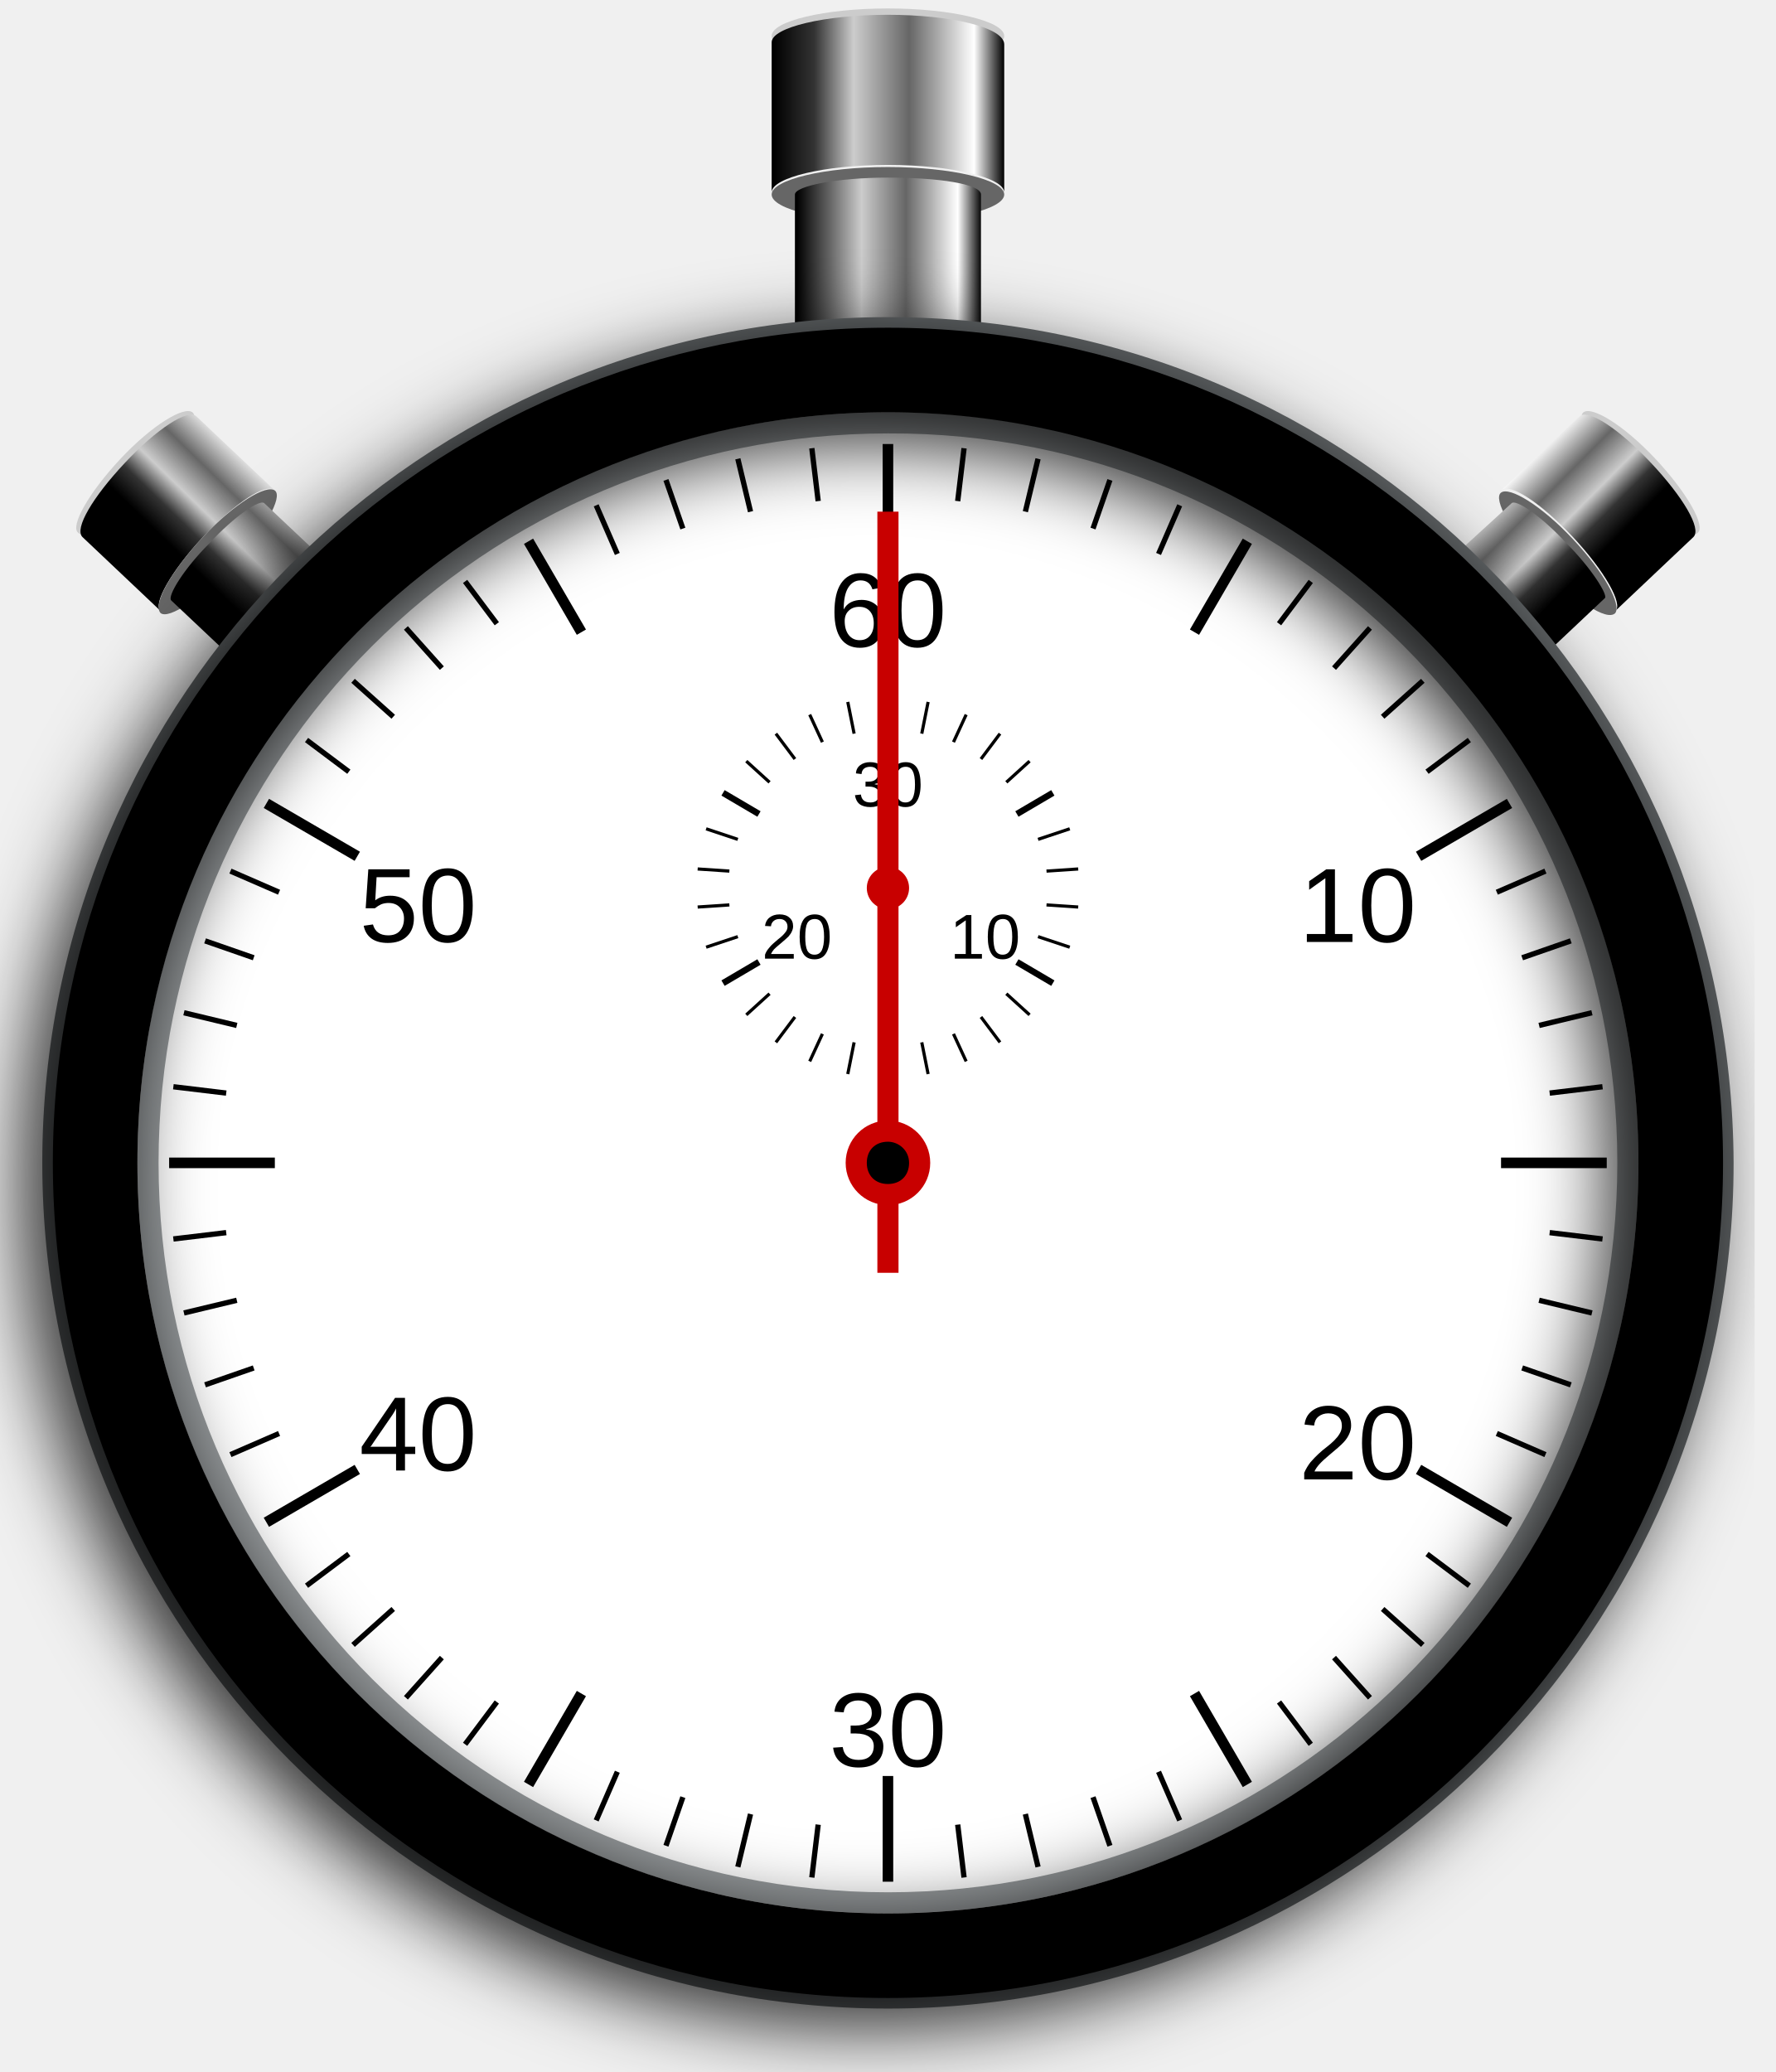
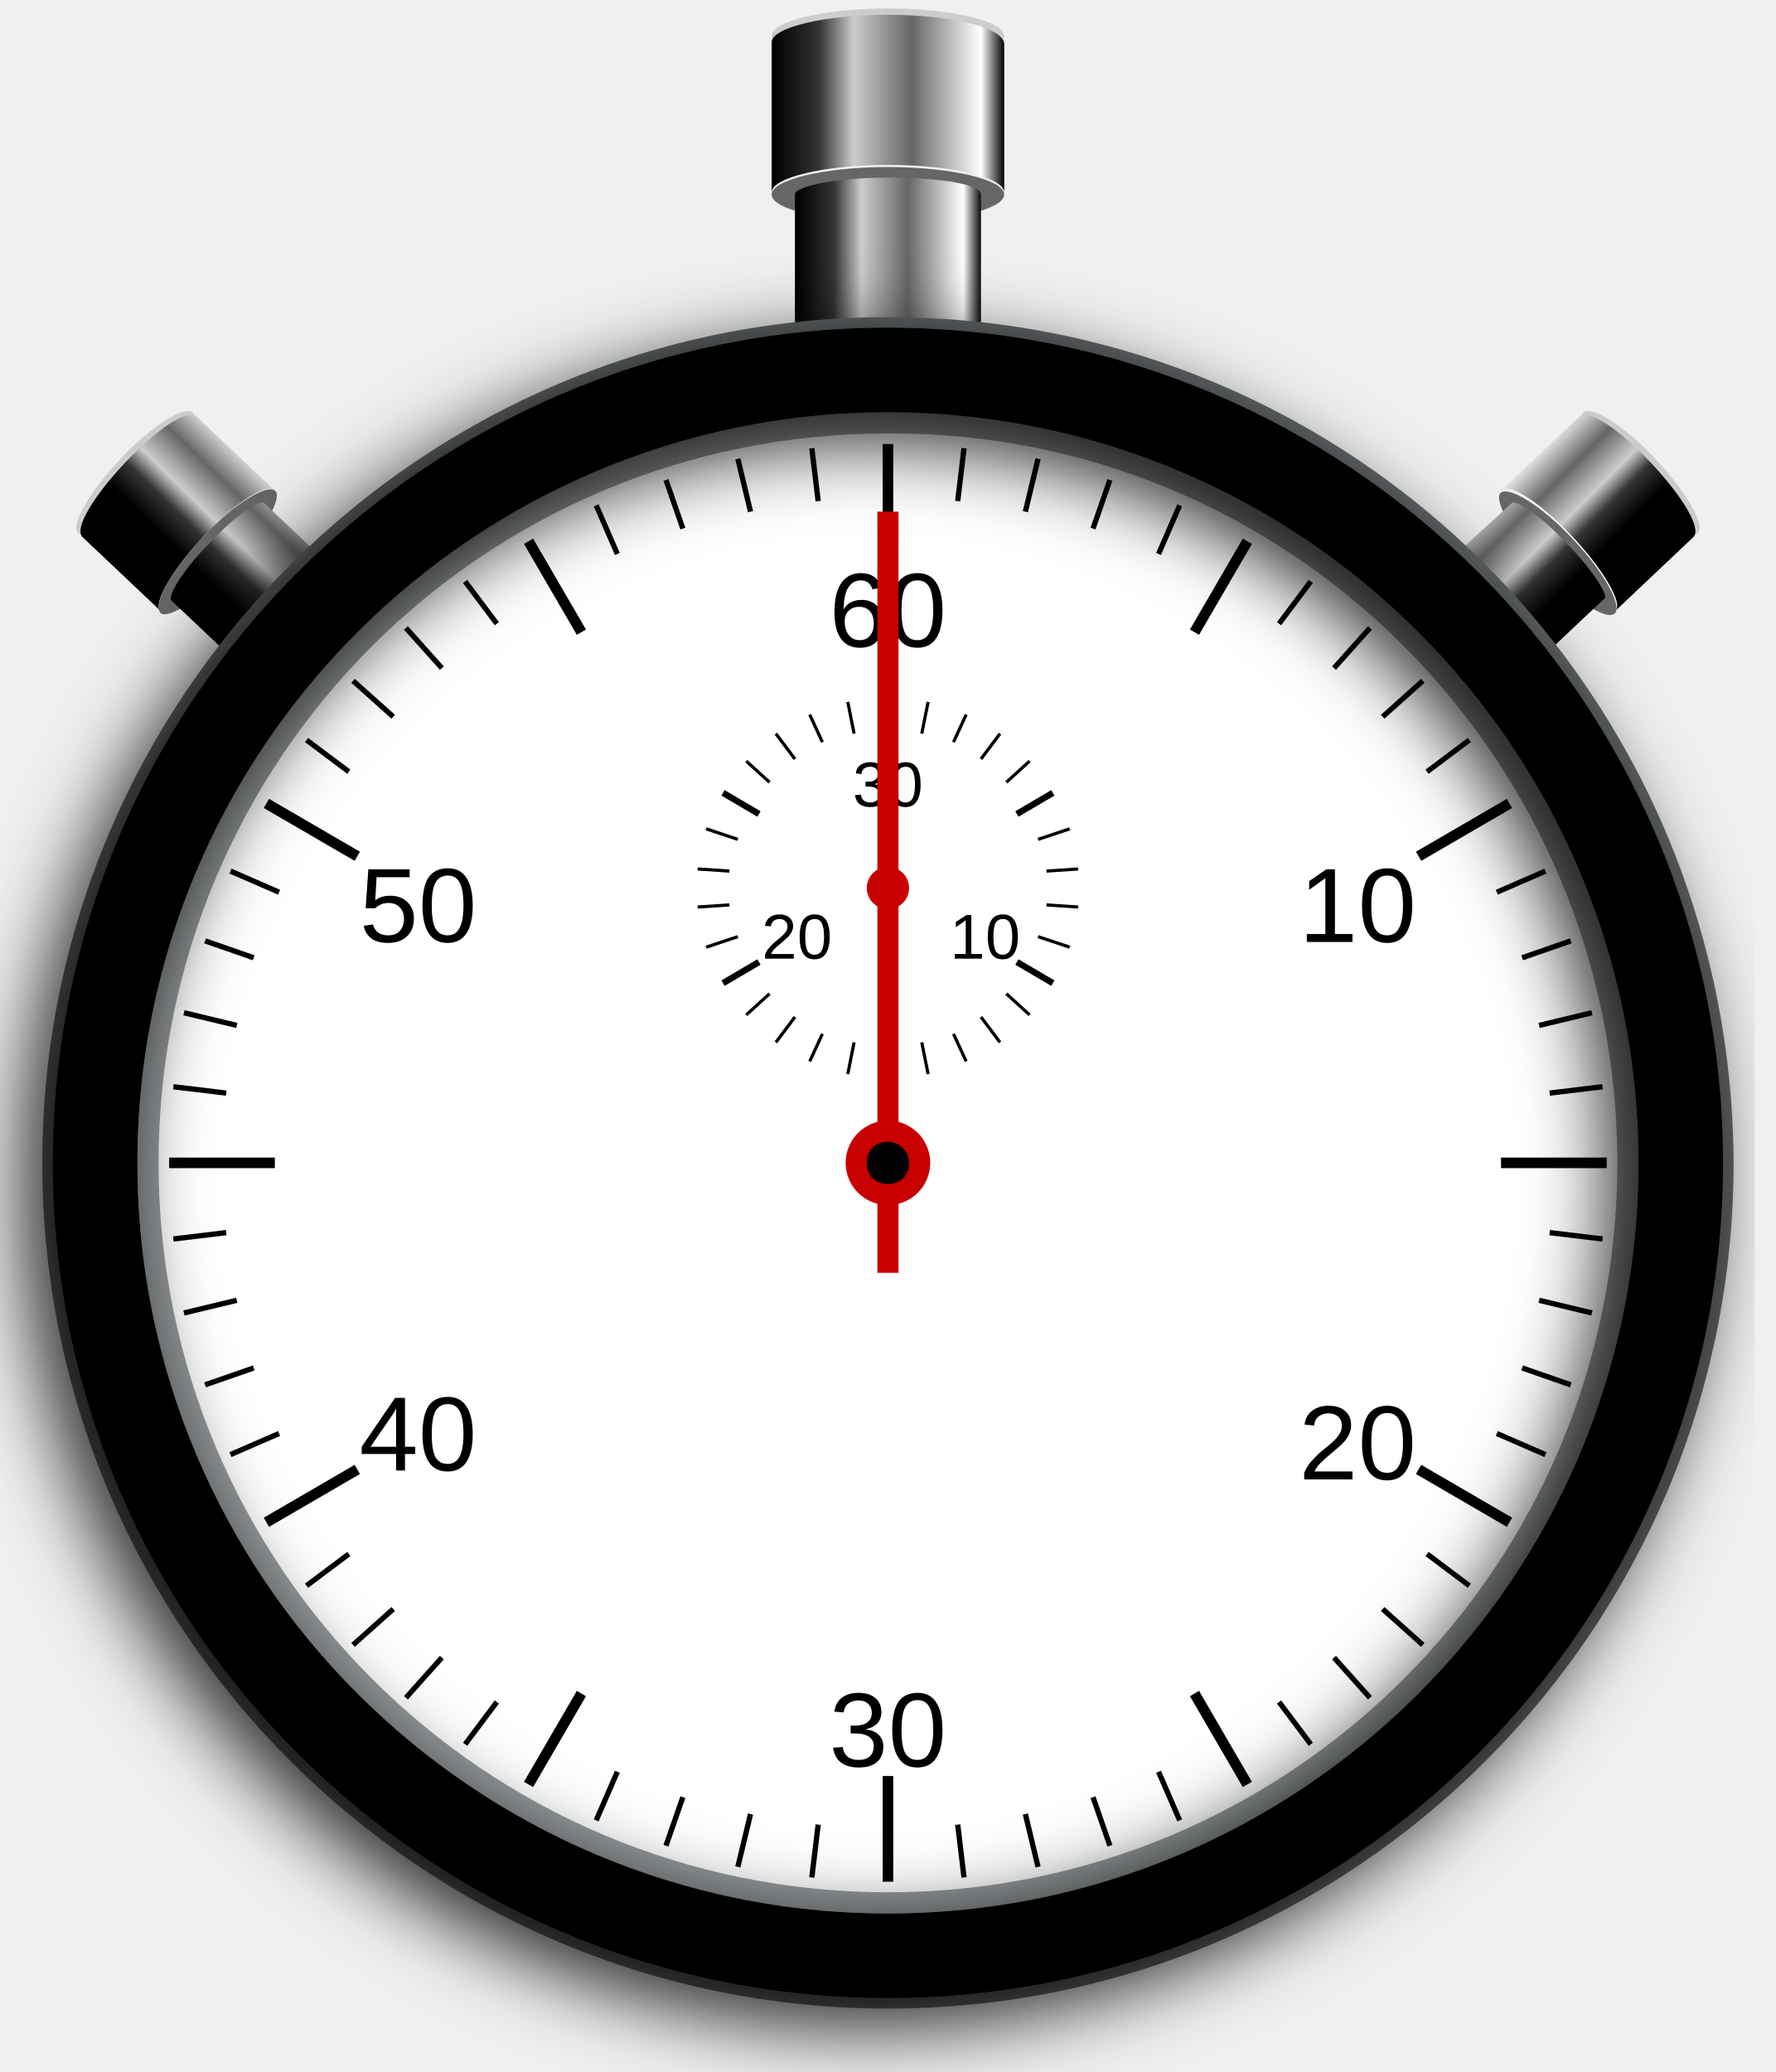
<svg xmlns="http://www.w3.org/2000/svg" version="1.1" id="Layer_1" x="0px" y="0px" viewBox="0 0 84 98" style="enable-background:new 0 0 84 98;" xml:space="preserve">
  <filter id="swshadow">
    <feDropShadow dx="-1" dy="1" stdDeviation="2" />
  </filter>
  <style type="text/css">
	.st0{fill:#CCCCCC;}
	.st1{fill:url(#path6078_1_);}
	.st2{fill:#666666;}
	.st3{fill:url(#path6076_1_);}
	.st4{fill:url(#path6034_1_);}
	.st5{opacity:0.3;fill:url(#path6932_1_);enable-background:new;}
	.st6{fill:url(#path6005_1_);}
	.st7{fill:url(#path6062_1_);}
	.st8{fill:url(#path6060_1_);}
	.st10{fill:#FFFFFF;stroke:#636769;stroke-width:1;}
	.st11{fill:none;stroke:#000000;stroke-width:4;filter:url(#swshadow);}
	.st12{fill:none;stroke:#969a9c;stroke-width:1;}
	.st13{fill:none;stroke:#000000;stroke-width:0.5;stroke-miterlimit:10;}
	.st14{fill:none;stroke:#000000;stroke-width:0.25;stroke-miterlimit:10;}
	.st15{font-family:'Arial';}
	.st16{font-size:5px;}
	.st17{fill:none;stroke:#000000;stroke-width:0.15;stroke-miterlimit:10;}
	.st18{fill:none;stroke:#000000;stroke-width:0.3;stroke-miterlimit:10;}
	.st19{font-size:3px;}
	.st20{fill:none;stroke:#C80000;stroke-width:0.5;}
	.st21{fill:#C80000;}
	.st22{fill:none;stroke:#C80000;transform-origin:42px 55px;animation:spin 60s infinite linear;}
	.st23{fill:#FFFFFF;fill-opacity:0.5;}
	@keyframes spin{0%{transform:rotate(0deg)}100%{transform:rotate(360deg)}}
</style>
  <path id="path6072" class="st0" d="M3.7,25.2c0.4,0.4,1.9-0.6,3.4-2.2s2.4-3.2,2-3.5s-1.9,0.6-3.4,2.2S3.3,24.9,3.7,25.2z" />
-   <linearGradient id="path6078_1_" gradientUnits="userSpaceOnUse" x1="13.252" y1="-1420.251" x2="8.762" y2="-1424.861" gradientTransform="matrix(1 0 0 -1 -1.56 -1399.927)">
+   <linearGradient id="path6078_1_" gradientUnits="userSpaceOnUse" x1="13.252" y1="-1420.251" x2="8.762" y2="-1424.861" gradientTransform="matrix(1 0 0 -1 -1.56 -1400)">
    <stop offset="0" style="stop-color:#000000" />
-     <stop offset="0.12" style="stop-color:#FFFFFF" />
-     <stop offset="0.41" style="stop-color:#666666" />
+     <stop offset="0.10" style="stop-color:#FFFFFF" />
+     <stop offset="0.40" style="stop-color:#666666" />
    <stop offset="0.65" style="stop-color:#CCCCCC" />
-     <stop offset="0.82" style="stop-color:#333333" />
+     <stop offset="0.80" style="stop-color:#333333" />
    <stop offset="1" style="stop-color:#000000" />
  </linearGradient>
  <path id="path6078" class="st1" d="M5.9,21.9c1.5-1.6,3-2.6,3.4-2.2l3.7,3.5c-0.4-0.4-1.9,0.6-3.4,2.2s-2.4,3.2-2,3.5l-3.7-3.5  C3.5,25,4.4,23.5,5.9,21.9z" />
  <path id="path6074" class="st2" d="M7.6,29c0.4,0.3,1.9-0.7,3.4-2.3s2.4-3.2,2-3.5s-1.9,0.6-3.4,2.2S7.2,28.6,7.6,29z" />
-   <linearGradient id="path6076_1_" gradientUnits="userSpaceOnUse" x1="17.146" y1="-1424.044" x2="12.656" y2="-1428.654" gradientTransform="matrix(1 0 0 -1 -1.56 -1399.927)">
+   <linearGradient id="path6076_1_" gradientUnits="userSpaceOnUse" x1="17.146" y1="-1424.044" x2="12.656" y2="-1428.654" gradientTransform="matrix(1 0 0 -1 -1.56 -1400)">
    <stop offset="0" style="stop-color:#000000" />
-     <stop offset="0.12" style="stop-color:#FFFFFF" />
-     <stop offset="0.41" style="stop-color:#666666" />
+     <stop offset="0.10" style="stop-color:#FFFFFF" />
+     <stop offset="0.40" style="stop-color:#666666" />
    <stop offset="0.65" style="stop-color:#CCCCCC" />
-     <stop offset="0.82" style="stop-color:#333333" />
+     <stop offset="0.80" style="stop-color:#333333" />
    <stop offset="1" style="stop-color:#000000" />
  </linearGradient>
  <path id="path6076" class="st3" d="M9.9,25.7c1.2-1.3,2.4-2.1,2.6-1.9l3.5,3.3c0.2,0.2-0.5,1.4-1.8,2.7s-2.4,2.1-2.6,1.9l-3.5-3.3  C7.9,28.2,8.7,26.9,9.9,25.7z" />
  <path id="path6044" class="st0" d="M47.5,1.7C47.5,2.4,45,3,42,3s-5.5-0.6-5.5-1.3S39,0.4,42,0.4S47.5,1,47.5,1.7z" />
-   <linearGradient id="path6034_1_" gradientUnits="userSpaceOnUse" x1="-146.939" y1="2552.439" x2="-156.549" y2="2552.439" gradientTransform="matrix(1.14 0 0 0.88 215.0101 -2241.246)">
+   <linearGradient id="path6034_1_" gradientUnits="userSpaceOnUse" x1="-146.939" y1="2552.439" x2="-156.549" y2="2552.439" gradientTransform="matrix(1.14 0 0 0.88 215.0101 -2240)">
    <stop offset="0" style="stop-color:#000000" />
-     <stop offset="0.13" style="stop-color:#FFFFFF" />
-     <stop offset="0.41" style="stop-color:#666666" />
+     <stop offset="0.10" style="stop-color:#FFFFFF" />
+     <stop offset="0.40" style="stop-color:#666666" />
    <stop offset="0.65" style="stop-color:#CCCCCC" />
-     <stop offset="0.82" style="stop-color:#333333" />
+     <stop offset="0.80" style="stop-color:#333333" />
    <stop offset="1" style="stop-color:#000000" />
  </linearGradient>
  <path id="path6034" class="st4" d="M42,0.7c-3,0-5.5,0.6-5.5,1.3v7.1c0-0.7,2.5-1.3,5.5-1.3s5.5,0.6,5.5,1.3v-7  C47.5,1.3,45,0.7,42,0.7z" />
  <path id="path6032" class="st2" d="M47.5,9.2c0,0.7-2.5,1.3-5.5,1.3s-5.5-0.6-5.5-1.3S39,7.9,42,7.9S47.5,8.5,47.5,9.2z" />
-   <linearGradient id="path6005_1_" gradientUnits="userSpaceOnUse" x1="-1.175" y1="2323.88" x2="-9.665" y2="2323.88" gradientTransform="matrix(1.03 0 0 0.97 47.645 -2241.664)">
+   <linearGradient id="path6005_1_" gradientUnits="userSpaceOnUse" x1="-1.175" y1="2323.88" x2="-9.665" y2="2323.88" gradientTransform="matrix(1.03 0 0 0.97 47.645 -2240)">
    <stop offset="0" style="stop-color:#000000" />
-     <stop offset="0.13" style="stop-color:#FFFFFF" />
-     <stop offset="0.41" style="stop-color:#666666" />
+     <stop offset="0.10" style="stop-color:#FFFFFF" />
+     <stop offset="0.40" style="stop-color:#666666" />
    <stop offset="0.65" style="stop-color:#CCCCCC" />
-     <stop offset="0.82" style="stop-color:#666666" />
+     <stop offset="0.80" style="stop-color:#333333" />
    <stop offset="1" style="stop-color:#000000" />
  </linearGradient>
  <path id="path6005" class="st6" d="M42,8.4c-2.4,0-4.4,0.4-4.4,0.8v6.6c0,0.5,2,0.8,4.4,0.8s4.4-0.4,4.4-0.8V9.2  C46.4,8.7,44.4,8.4,42,8.4z" />
  <path id="path6056" class="st0" d="M80.3,25.2c-0.4,0.4-1.9-0.6-3.4-2.2s-2.4-3.2-2-3.5s1.9,0.6,3.4,2.2S80.7,24.9,80.3,25.2z" />
-   <linearGradient id="path6062_1_" gradientUnits="userSpaceOnUse" x1="73.92" y1="-1420.462" x2="78.42" y2="-1424.932" gradientTransform="matrix(1 0 0 -1 -1.56 -1399.927)">
+   <linearGradient id="path6062_1_" gradientUnits="userSpaceOnUse" x1="73.92" y1="-1420.462" x2="78.42" y2="-1424.932" gradientTransform="matrix(1 0 0 -1 -1.56 -1400)">
    <stop offset="0" style="stop-color:#000000" />
-     <stop offset="0.13" style="stop-color:#FFFFFF" />
-     <stop offset="0.41" style="stop-color:#666666" />
+     <stop offset="0.10" style="stop-color:#FFFFFF" />
+     <stop offset="0.40" style="stop-color:#666666" />
    <stop offset="0.65" style="stop-color:#CCCCCC" />
-     <stop offset="0.82" style="stop-color:#333333" />
+     <stop offset="0.80" style="stop-color:#333333" />
    <stop offset="1" style="stop-color:#000000" />
  </linearGradient>
  <path id="path6062" class="st7" d="M78.1,21.9c-1.5-1.6-3-2.6-3.4-2.2L71,23.2c0.4-0.4,1.9,0.6,3.4,2.2s2.4,3.2,2,3.5l3.7-3.5  C80.5,25,79.6,23.5,78.1,21.9z" />
  <path id="path6058" class="st2" d="M76.4,29c-0.4,0.4-1.9-0.6-3.4-2.2s-2.4-3.2-2-3.5s1.9,0.6,3.4,2.2S76.7,28.6,76.4,29z" />
-   <linearGradient id="path6060_1_" gradientUnits="userSpaceOnUse" x1="70.138" y1="-1424.269" x2="74.638" y2="-1428.739" gradientTransform="matrix(1 0 0 -1 -1.56 -1399.927)">
+   <linearGradient id="path6060_1_" gradientUnits="userSpaceOnUse" x1="70.138" y1="-1424.269" x2="74.638" y2="-1428.739" gradientTransform="matrix(1 0 0 -1 -1.56 -1400)">
    <stop offset="0" style="stop-color:#000000" />
-     <stop offset="0.13" style="stop-color:#FFFFFF" />
-     <stop offset="0.41" style="stop-color:#666666" />
+     <stop offset="0.10" style="stop-color:#FFFFFF" />
+     <stop offset="0.40" style="stop-color:#666666" />
    <stop offset="0.65" style="stop-color:#CCCCCC" />
-     <stop offset="0.82" style="stop-color:#333333" />
+     <stop offset="0.80" style="stop-color:#333333" />
    <stop offset="1" style="stop-color:#000000" />
  </linearGradient>
  <path id="path6060" class="st8" d="M74.1,25.7c-1.2-1.3-2.4-2.1-2.6-1.9L68,27c-0.2,0.2,0.5,1.4,1.8,2.7s2.4,2.1,2.6,1.9l3.5-3.3  C76.1,28.2,75.3,26.9,74.1,25.7z" />
  <path id="body-outer" class="st10" d="M81.5,55c0,21.8-17.7,39.5-39.5,39.5S2.5,76.8,2.5,55S20.2,15.5,42,15.5S81.4,33.1,81.5,55  L81.5,55z" />
  <path id="body-inner" class="st12" d="M77,55c0,19.4-15.7,35-35,35S7,74.4,7,55s15.6-35,35-35C61.3,19.9,77,35.6,77,55  C77,54.9,77,55,77,55z" />
  <path id="body" class="st11" d="M79.5,55c0,20.7-16.8,37.5-37.5,37.5S4.5,75.7,4.5,55S21.3,17.5,42,17.5S79.5,34.3,79.5,55z" />
  <line class="st13" x1="71" y1="55" x2="76" y2="55" />
  <line class="st13" x1="8" y1="55" x2="13" y2="55" />
  <line class="st13" x1="67.1" y1="40.5" x2="71.4" y2="38" />
  <line class="st13" x1="12.6" y1="72" x2="16.9" y2="69.5" />
  <line class="st13" x1="56.5" y1="29.9" x2="59" y2="25.6" />
  <line class="st13" x1="25" y1="84.4" x2="27.5" y2="80.1" />
  <line class="st13" x1="42" y1="26" x2="42" y2="21" />
  <line class="st13" x1="42" y1="89" x2="42" y2="84" />
  <line class="st13" x1="27.5" y1="29.9" x2="25" y2="25.6" />
  <line class="st13" x1="59" y1="84.4" x2="56.5" y2="80.1" />
  <line class="st13" x1="16.9" y1="40.5" x2="12.6" y2="38" />
  <line class="st13" x1="71.4" y1="72" x2="67.1" y2="69.5" />
  <line class="st14" x1="73.3" y1="51.7" x2="75.8" y2="51.4" />
  <line class="st14" x1="8.2" y1="58.6" x2="10.7" y2="58.3" />
  <line class="st14" x1="72.8" y1="48.5" x2="75.3" y2="47.9" />
  <line class="st14" x1="8.7" y1="62.1" x2="11.2" y2="61.5" />
  <line class="st14" x1="72" y1="45.3" x2="74.3" y2="44.5" />
  <line class="st14" x1="9.7" y1="65.5" x2="12" y2="64.7" />
  <line class="st14" x1="70.8" y1="42.2" x2="73.1" y2="41.2" />
  <line class="st14" x1="10.9" y1="68.8" x2="13.2" y2="67.8" />
  <line class="st14" x1="67.5" y1="36.5" x2="69.5" y2="35" />
  <line class="st14" x1="14.5" y1="75" x2="16.5" y2="73.5" />
  <line class="st14" x1="65.4" y1="33.9" x2="67.3" y2="32.2" />
  <line class="st14" x1="16.7" y1="77.8" x2="18.6" y2="76.1" />
  <line class="st14" x1="63.1" y1="31.6" x2="64.8" y2="29.7" />
  <line class="st14" x1="19.2" y1="80.3" x2="20.9" y2="78.4" />
  <line class="st14" x1="60.5" y1="29.5" x2="62" y2="27.5" />
  <line class="st14" x1="22" y1="82.5" x2="23.5" y2="80.5" />
  <line class="st14" x1="54.8" y1="26.2" x2="55.8" y2="23.9" />
  <line class="st14" x1="28.2" y1="86.1" x2="29.2" y2="83.8" />
  <line class="st14" x1="51.7" y1="25" x2="52.5" y2="22.7" />
  <line class="st14" x1="31.5" y1="87.3" x2="32.3" y2="85" />
  <line class="st14" x1="48.5" y1="24.2" x2="49.1" y2="21.7" />
  <line class="st14" x1="34.9" y1="88.3" x2="35.5" y2="85.8" />
  <line class="st14" x1="45.3" y1="23.7" x2="45.6" y2="21.2" />
  <line class="st14" x1="38.4" y1="88.8" x2="38.7" y2="86.3" />
  <line class="st14" x1="38.7" y1="23.7" x2="38.4" y2="21.2" />
  <line class="st14" x1="45.6" y1="88.8" x2="45.3" y2="86.3" />
  <line class="st14" x1="35.5" y1="24.2" x2="34.9" y2="21.7" />
  <line class="st14" x1="49.1" y1="88.3" x2="48.5" y2="85.8" />
  <line class="st14" x1="32.3" y1="25" x2="31.5" y2="22.7" />
  <line class="st14" x1="52.5" y1="87.3" x2="51.7" y2="85" />
  <line class="st14" x1="29.2" y1="26.2" x2="28.2" y2="23.9" />
  <line class="st14" x1="55.8" y1="86.1" x2="54.8" y2="83.8" />
  <line class="st14" x1="23.5" y1="29.5" x2="22" y2="27.5" />
  <line class="st14" x1="62" y1="82.5" x2="60.5" y2="80.5" />
  <line class="st14" x1="20.9" y1="31.6" x2="19.2" y2="29.7" />
  <line class="st14" x1="64.8" y1="80.3" x2="63.1" y2="78.4" />
  <line class="st14" x1="18.6" y1="33.9" x2="16.7" y2="32.2" />
  <line class="st14" x1="67.3" y1="77.8" x2="65.4" y2="76.1" />
  <line class="st14" x1="16.5" y1="36.5" x2="14.5" y2="35" />
  <line class="st14" x1="69.5" y1="75" x2="67.5" y2="73.5" />
  <line class="st14" x1="13.2" y1="42.2" x2="10.9" y2="41.2" />
  <line class="st14" x1="73.1" y1="68.8" x2="70.8" y2="67.8" />
  <line class="st14" x1="12" y1="45.3" x2="9.7" y2="44.5" />
  <line class="st14" x1="74.3" y1="65.5" x2="72" y2="64.7" />
  <line class="st14" x1="11.2" y1="48.5" x2="8.7" y2="47.9" />
  <line class="st14" x1="75.3" y1="62.1" x2="72.8" y2="61.5" />
  <line class="st14" x1="10.7" y1="51.7" x2="8.2" y2="51.4" />
  <line class="st14" x1="75.8" y1="58.6" x2="73.3" y2="58.3" />
  <text transform="matrix(1 0 0 1 39.22 30.5918)" class="st15 st16">60</text>
  <text transform="matrix(1 0 0 1 17 44.5518)" class="st15 st16">50</text>
  <text transform="matrix(1 0 0 1 17 69.5518)" class="st15 st16">40</text>
  <text transform="matrix(1 0 0 1 39.22 83.5518)" class="st15 st16">30</text>
  <text transform="matrix(1 0 0 1 61.44 69.9718)" class="st15 st16">20</text>
  <text transform="matrix(1 0 0 1 61.44 44.5518)" class="st15 st16">10</text>
  <line class="st17" x1="43.6" y1="49.3" x2="43.9" y2="50.8" />
  <line class="st17" x1="40.1" y1="33.2" x2="40.4" y2="34.7" />
  <line class="st17" x1="45.1" y1="48.9" x2="45.7" y2="50.2" />
  <line class="st17" x1="38.3" y1="33.8" x2="38.9" y2="35.1" />
  <line class="st17" x1="46.4" y1="48.1" x2="47.3" y2="49.3" />
  <line class="st17" x1="36.7" y1="34.7" x2="37.6" y2="35.9" />
  <line class="st17" x1="47.6" y1="47" x2="48.7" y2="48" />
  <line class="st17" x1="35.3" y1="36" x2="36.4" y2="37" />
  <line class="st17" x1="49.1" y1="44.3" x2="50.6" y2="44.8" />
  <line class="st17" x1="33.4" y1="39.2" x2="34.9" y2="39.7" />
  <line class="st17" x1="49.5" y1="42.8" x2="51" y2="42.9" />
  <line class="st17" x1="33" y1="41.1" x2="34.5" y2="41.2" />
  <line class="st17" x1="49.5" y1="41.2" x2="51" y2="41.1" />
  <line class="st17" x1="33" y1="42.9" x2="34.5" y2="42.8" />
  <line class="st17" x1="49.1" y1="39.7" x2="50.6" y2="39.2" />
  <line class="st17" x1="33.4" y1="44.8" x2="34.9" y2="44.3" />
  <line class="st17" x1="47.6" y1="37" x2="48.7" y2="36" />
  <line class="st17" x1="35.3" y1="48" x2="36.4" y2="47" />
  <line class="st17" x1="46.4" y1="35.9" x2="47.3" y2="34.7" />
  <line class="st17" x1="36.7" y1="49.3" x2="37.6" y2="48.1" />
  <line class="st17" x1="45.1" y1="35.1" x2="45.7" y2="33.8" />
  <line class="st17" x1="38.3" y1="50.2" x2="38.9" y2="48.9" />
  <line class="st17" x1="43.6" y1="34.7" x2="43.9" y2="33.2" />
  <line class="st17" x1="40.1" y1="50.8" x2="40.4" y2="49.3" />
  <line class="st18" x1="48.1" y1="38.5" x2="49.8" y2="37.5" />
  <line class="st18" x1="34.2" y1="46.5" x2="35.9" y2="45.5" />
  <line class="st18" x1="42" y1="35" x2="42" y2="33" />
  <line class="st18" x1="42" y1="51" x2="42" y2="49" />
  <line class="st18" x1="35.9" y1="38.5" x2="34.2" y2="37.5" />
  <line class="st18" x1="49.8" y1="46.5" x2="48.1" y2="45.5" />
  <text transform="matrix(1 0 0 1 40.33 38.1418)" class="st15 st19">30</text>
  <text transform="matrix(1 0 0 1 36.03 45.3418)" class="st15 st19">20</text>
  <text transform="matrix(1 0 0 1 44.93 45.3418)" class="st15 st19">10</text>
  <line class="st20" x1="42" y1="34.1" x2="42" y2="44" />
  <circle class="st21" cx="42" cy="42" r="1" />
  <line id="arm" class="st22" x1="42" y1="24.2" x2="42" y2="60.2" />
  <circle id="center" class="st21" cx="42" cy="55" r="2" />
  <path id="center-dot" d="M43,55c0,0.6-0.4,1-1,1s-1-0.4-1-1s0.4-1,1-1C42.5,54,43,54.4,43,55L43,55z" />
</svg>
